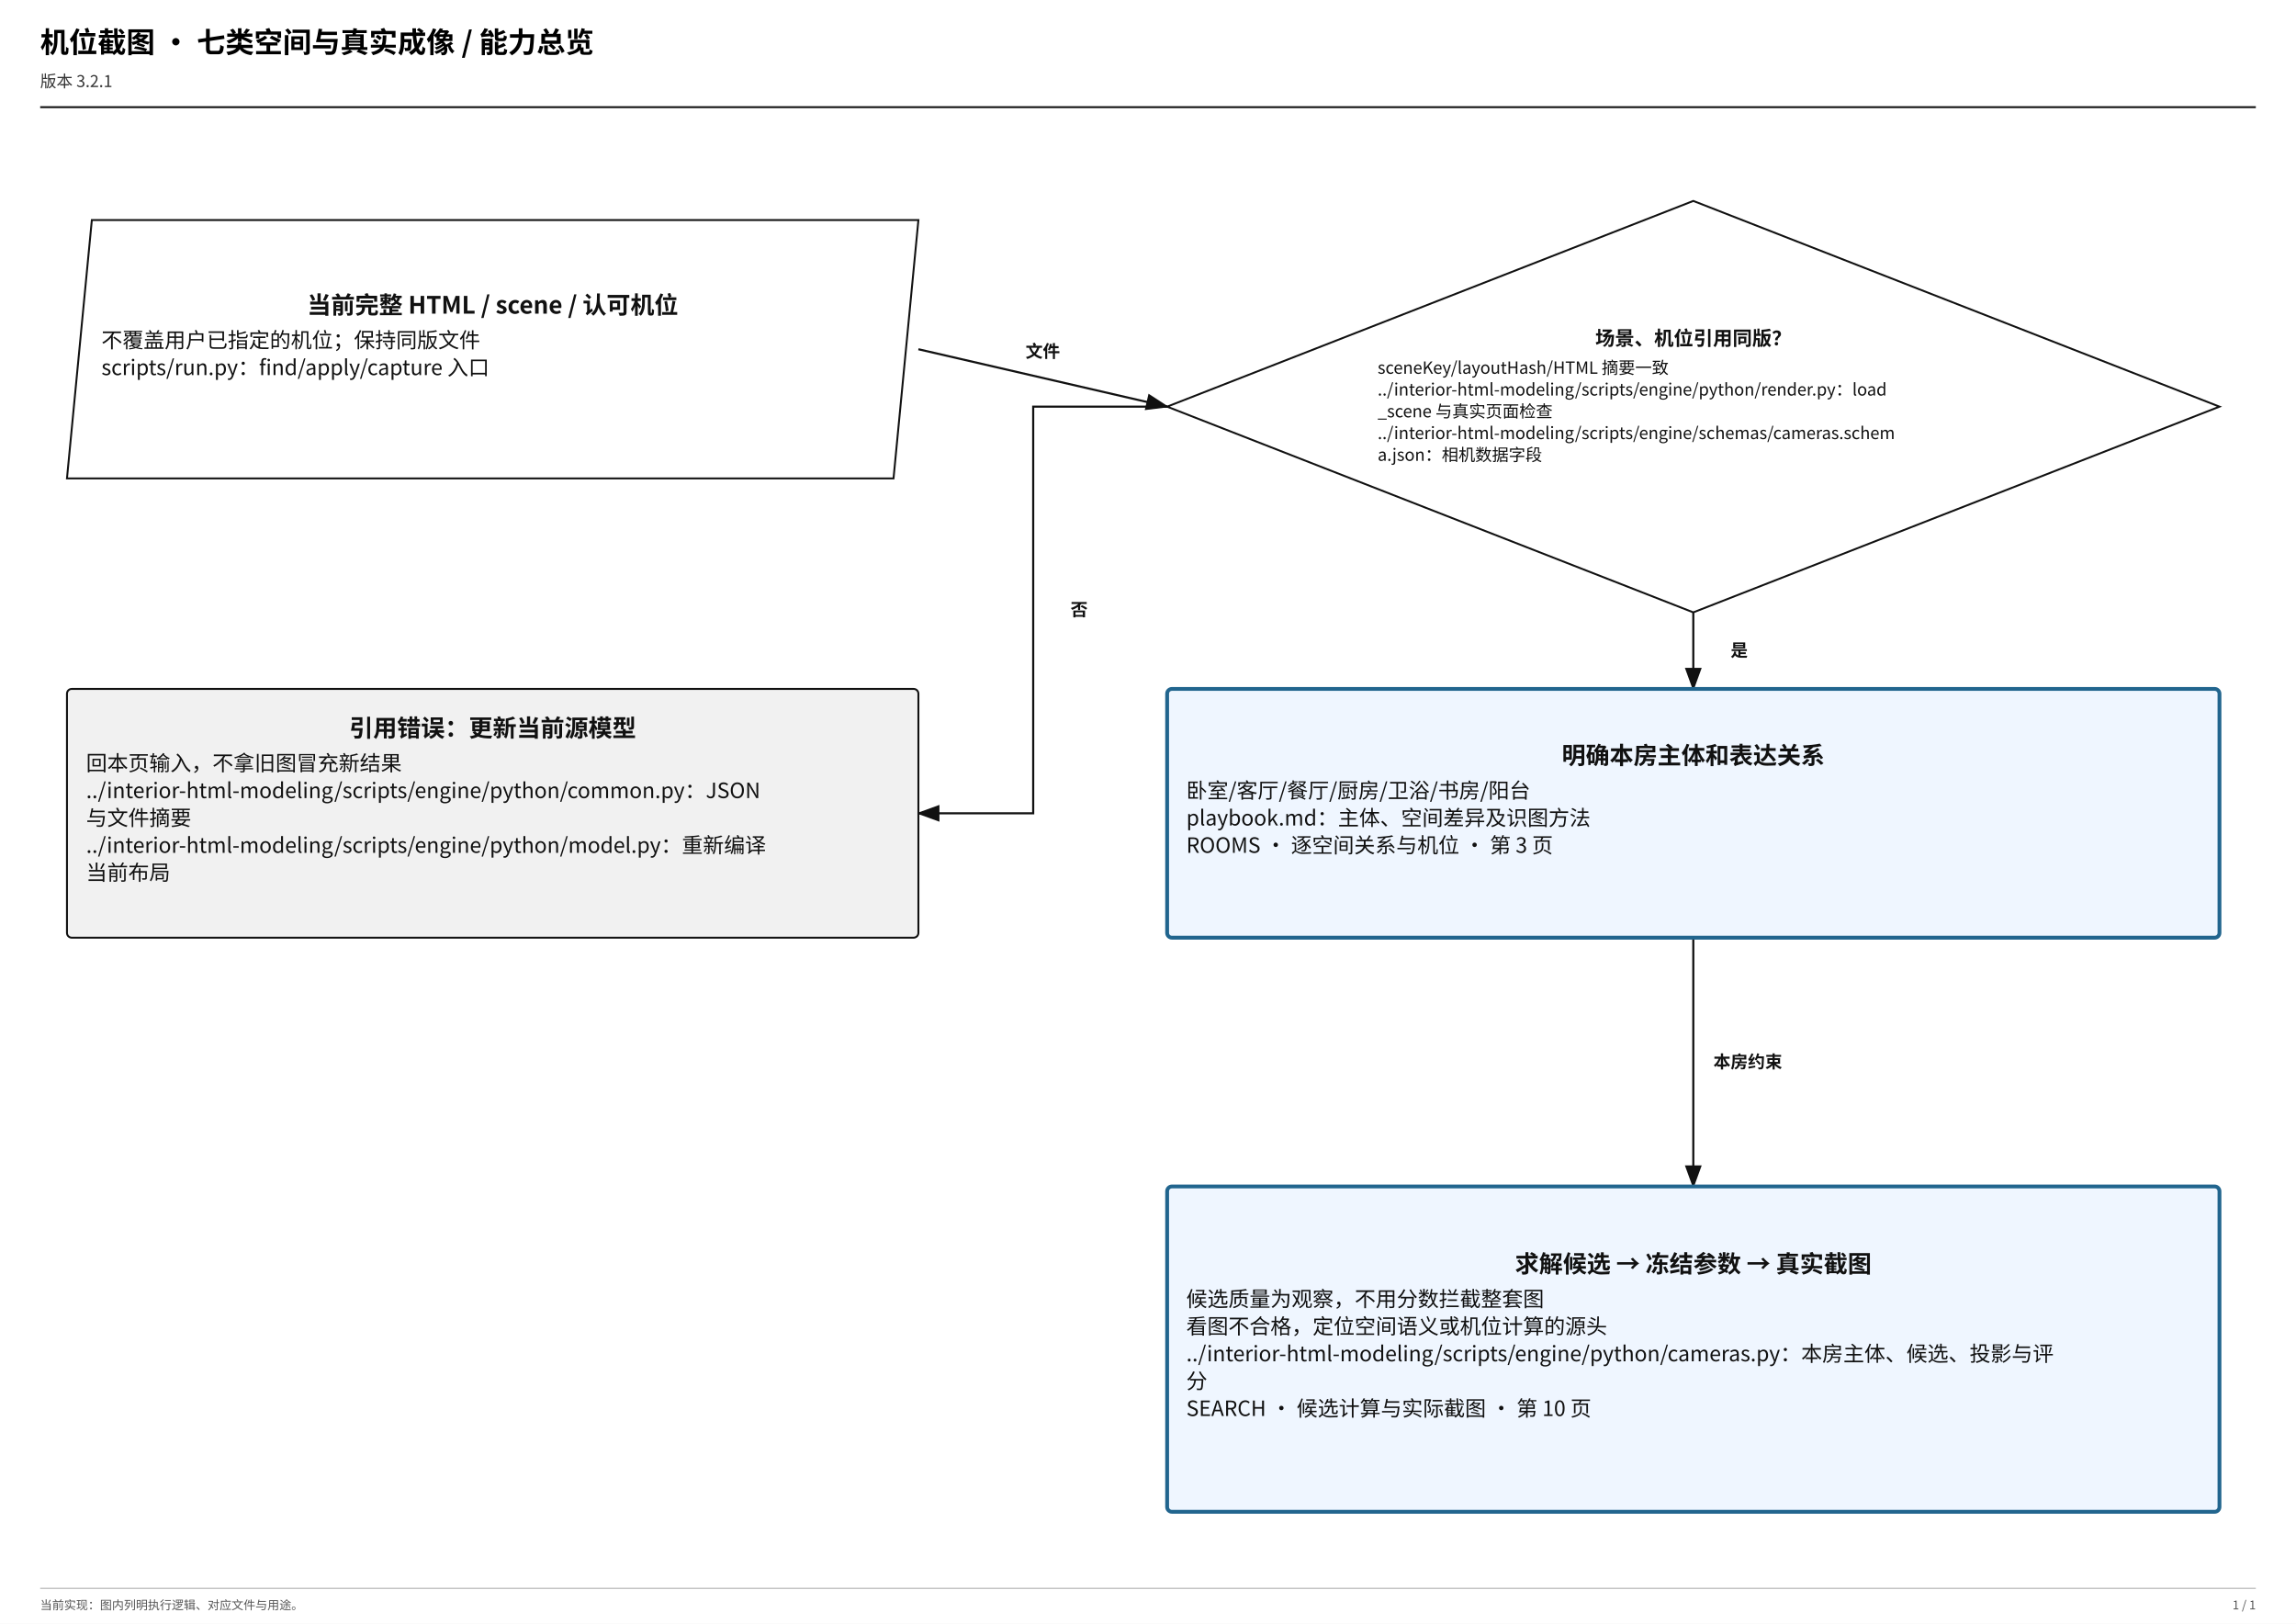
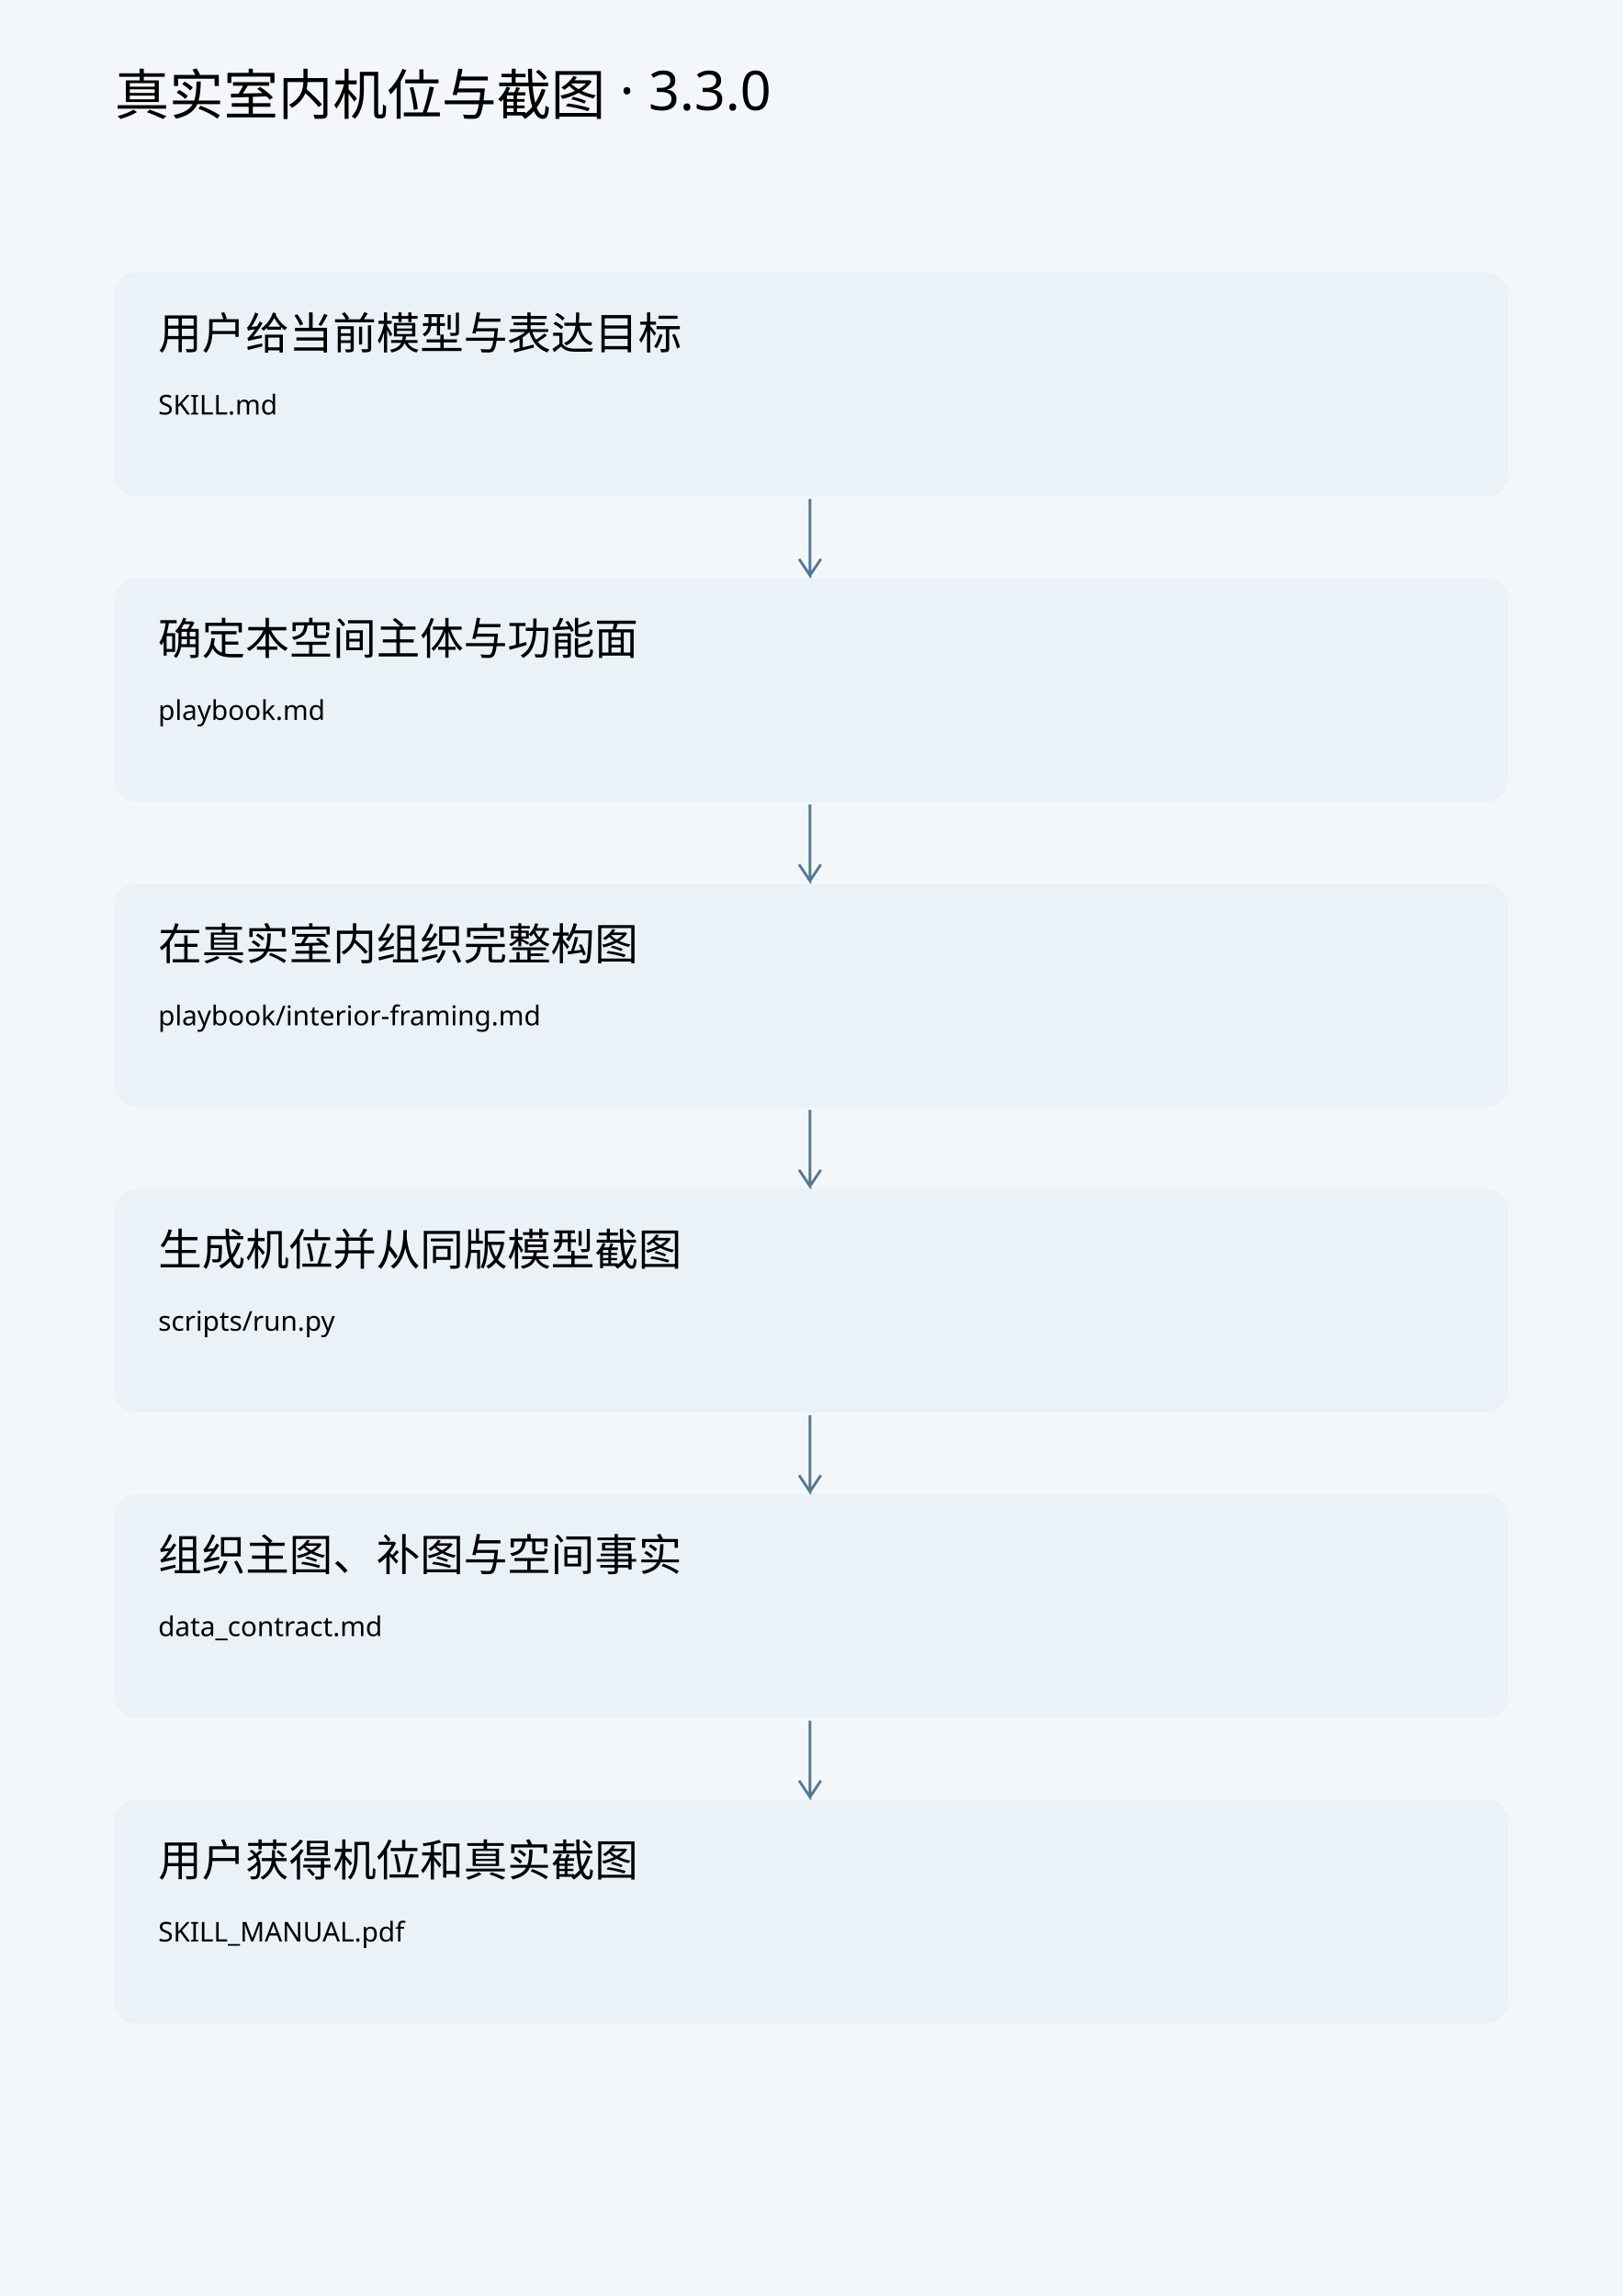
- <svg xmlns="http://www.w3.org/2000/svg" width="2400" height="1697" viewBox="0 0 2400 1697">
-   <defs>
-     <marker id="arrow" markerWidth="12" markerHeight="12" refX="10" refY="4" orient="auto" markerUnits="strokeWidth">
-       <path d="M0,0 L0,8 L11,4 z" fill="#111" />
-     </marker>
-     <style>text{font-family:"Noto Sans CJK SC","Microsoft YaHei","PingFang SC",Arial,sans-serif;letter-spacing:0}</style>
-   </defs>
-   <rect width="2400" height="1697" fill="#fff" />
-   <text x="42" y="55" font-size="30" font-weight="800">机位截图 · 七类空间与真实成像 / 能力总览</text>
-   <text x="42" y="91" font-size="17" fill="#333">版本 3.2.1</text>
-   <line x1="42" y1="112" x2="2358" y2="112" stroke="#111" stroke-width="2" />
-   <g>
-     <polyline points="960,365 1220,425" fill="none" stroke="#111" stroke-width="2.2" marker-end="url(#arrow)" />
-     <rect x="1054" y="352" width="72" height="31" rx="3" fill="#fff" fill-opacity="0.94" />
-     <text x="1090" y="373.62" text-anchor="middle" font-size="18" font-weight="600" fill="#111">
-       <tspan x="1090" dy="0">文件</tspan>
-     </text>
-   </g>
-   <g>
-     <polyline points="1220,425 1080,425 1080,850 960,850" fill="none" stroke="#111" stroke-width="2.2" marker-end="url(#arrow)" />
-     <rect x="1092" y="622" width="72" height="31" rx="3" fill="#fff" fill-opacity="0.94" />
-     <text x="1128" y="643.62" text-anchor="middle" font-size="18" font-weight="600" fill="#111">
-       <tspan x="1128" dy="0">否</tspan>
-     </text>
-   </g>
-   <g>
-     <polyline points="1770,640 1770,720" fill="none" stroke="#111" stroke-width="2.2" marker-end="url(#arrow)" />
-     <rect x="1782" y="664.5" width="72" height="31" rx="3" fill="#fff" fill-opacity="0.94" />
-     <text x="1818" y="686.12" text-anchor="middle" font-size="18" font-weight="600" fill="#111">
-       <tspan x="1818" dy="0">是</tspan>
-     </text>
-   </g>
-   <g>
-     <polyline points="1770,980 1770,1240" fill="none" stroke="#111" stroke-width="2.2" marker-end="url(#arrow)" />
-     <rect x="1782" y="1094.5" width="90" height="31" rx="3" fill="#fff" fill-opacity="0.94" />
-     <text x="1827" y="1116.12" text-anchor="middle" font-size="18" font-weight="600" fill="#111">
-       <tspan x="1827" dy="0">本房约束</tspan>
-     </text>
-   </g>
-   <g>
-     <polygon points="96,230 960,230 934,500 70,500" fill="#fff" stroke="#111" stroke-width="2" />
-     <text x="515" y="327.8" text-anchor="middle" font-size="25" font-weight="700" fill="#111">
-       <tspan x="515" dy="0">当前完整 HTML / scene / 认可机位</tspan>
-     </text>
-     <text x="106" y="363.4" text-anchor="start" font-size="22" font-weight="430" fill="#111">
-       <tspan x="106" dy="0">不覆盖用户已指定的机位；保持同版文件</tspan>
-       <tspan x="106" dy="28.6" />
-       <tspan x="106" dy="28.6">scripts/run.py：find/apply/capture 入口</tspan>
-     </text>
-   </g>
-   <g>
-     <polygon points="1770,210 2320,425 1770,640 1220,425" fill="#fff" stroke="#111" stroke-width="2" />
-     <text x="1770" y="360.875" text-anchor="middle" font-size="20.5" font-weight="700" fill="#111">
-       <tspan x="1770" dy="0">场景、机位引用同版？</tspan>
-     </text>
-     <text x="1440" y="390.625" text-anchor="start" font-size="17.5" font-weight="430" fill="#111">
-       <tspan x="1440" dy="0">sceneKey/layoutHash/HTML 摘要一致</tspan>
-       <tspan x="1440" dy="22.75" />
-       <tspan x="1440" dy="22.75">../interior-html-modeling/scripts/engine/python/render.py：load</tspan>
-       <tspan x="1440" dy="22.75">_scene 与真实页面检查</tspan>
-       <tspan x="1440" dy="22.75">../interior-html-modeling/scripts/engine/schemas/cameras.schem</tspan>
-       <tspan x="1440" dy="22.75">a.json：相机数据字段</tspan>
-     </text>
-   </g>
-   <g>
-     <rect x="70" y="720" width="890" height="260" rx="5" fill="#f1f1f1" stroke="#111" stroke-width="2" />
-     <text x="515" y="769.9" text-anchor="middle" font-size="25" font-weight="700" fill="#111">
-       <tspan x="515" dy="0">引用错误：更新当前源模型</tspan>
-     </text>
-     <text x="90" y="805.5" text-anchor="start" font-size="22" font-weight="430" fill="#111">
-       <tspan x="90" dy="0">回本页输入，不拿旧图冒充新结果</tspan>
-       <tspan x="90" dy="28.6" />
-       <tspan x="90" dy="28.6">../interior-html-modeling/scripts/engine/python/common.py：JSON </tspan>
-       <tspan x="90" dy="28.6">与文件摘要</tspan>
-       <tspan x="90" dy="28.6">../interior-html-modeling/scripts/engine/python/model.py：重新编译</tspan>
-       <tspan x="90" dy="28.6">当前布局</tspan>
-     </text>
-   </g>
-   <g>
-     <rect x="1220" y="720" width="1100" height="260" rx="5" fill="#eff6ff" stroke="#21658e" stroke-width="4" />
-     <text x="1770" y="798.5" text-anchor="middle" font-size="25" font-weight="700" fill="#111">
-       <tspan x="1770" dy="0">明确本房主体和表达关系</tspan>
-     </text>
-     <text x="1240" y="834.1" text-anchor="start" font-size="22" font-weight="430" fill="#111">
-       <tspan x="1240" dy="0">卧室/客厅/餐厅/厨房/卫浴/书房/阳台</tspan>
-       <tspan x="1240" dy="28.6" />
-       <tspan x="1240" dy="28.6">playbook.md：主体、空间差异及识图方法</tspan>
-       <tspan x="1240" dy="28.6">ROOMS · 逐空间关系与机位 · 第 3 页</tspan>
-     </text>
-   </g>
-   <g>
-     <rect x="1220" y="1240" width="1100" height="340" rx="5" fill="#eff6ff" stroke="#21658e" stroke-width="4" />
-     <text x="1770" y="1329.9" text-anchor="middle" font-size="25" font-weight="700" fill="#111">
-       <tspan x="1770" dy="0">求解候选 → 冻结参数 → 真实截图</tspan>
-     </text>
-     <text x="1240" y="1365.5" text-anchor="start" font-size="22" font-weight="430" fill="#111">
-       <tspan x="1240" dy="0">候选质量为观察，不用分数拦截整套图</tspan>
-       <tspan x="1240" dy="28.6">看图不合格，定位空间语义或机位计算的源头</tspan>
-       <tspan x="1240" dy="28.6" />
-       <tspan x="1240" dy="28.6">../interior-html-modeling/scripts/engine/python/cameras.py：本房主体、候选、投影与评</tspan>
-       <tspan x="1240" dy="28.6">分</tspan>
-       <tspan x="1240" dy="28.6">SEARCH · 候选计算与实际截图 · 第 10 页</tspan>
-     </text>
-   </g>
-   <line x1="42" y1="1660" x2="2358" y2="1660" stroke="#aaa" stroke-width="1" />
-   <text x="42" y="1682" font-size="12.5" fill="#555">当前实现：图内列明执行逻辑、对应文件与用途。</text>
-   <text x="2358" y="1682" text-anchor="end" font-size="12.5" fill="#555">1 / 1</text>
+ <svg xmlns="http://www.w3.org/2000/svg" width="595" height="842" viewBox="0 0 595 842">
+   <rect width="595" height="842" fill="#f4f7fa" />
+   <text x="42" y="42" font-family="sans-serif" font-size="20">真实室内机位与截图 · 3.3.0</text>
+   <rect x="42" y="100" width="511" height="82" rx="8" fill="#eaf1f7" />
+   <text x="58" y="128" font-family="sans-serif" font-size="16">用户给当前模型与表达目标</text>
+   <text x="58" y="152" font-family="sans-serif" font-size="10">SKILL.md</text>
+   <path d="M297 183 v28 l-4 -6 m4 6 l4 -6" fill="none" stroke="#537893" />
+   <rect x="42" y="212" width="511" height="82" rx="8" fill="#eaf1f7" />
+   <text x="58" y="240" font-family="sans-serif" font-size="16">确定本空间主体与功能面</text>
+   <text x="58" y="264" font-family="sans-serif" font-size="10">playbook.md</text>
+   <path d="M297 295 v28 l-4 -6 m4 6 l4 -6" fill="none" stroke="#537893" />
+   <rect x="42" y="324" width="511" height="82" rx="8" fill="#eaf1f7" />
+   <text x="58" y="352" font-family="sans-serif" font-size="16">在真实室内组织完整构图</text>
+   <text x="58" y="376" font-family="sans-serif" font-size="10">playbook/interior-framing.md</text>
+   <path d="M297 407 v28 l-4 -6 m4 6 l4 -6" fill="none" stroke="#537893" />
+   <rect x="42" y="436" width="511" height="82" rx="8" fill="#eaf1f7" />
+   <text x="58" y="464" font-family="sans-serif" font-size="16">生成机位并从同版模型截图</text>
+   <text x="58" y="488" font-family="sans-serif" font-size="10">scripts/run.py</text>
+   <path d="M297 519 v28 l-4 -6 m4 6 l4 -6" fill="none" stroke="#537893" />
+   <rect x="42" y="548" width="511" height="82" rx="8" fill="#eaf1f7" />
+   <text x="58" y="576" font-family="sans-serif" font-size="16">组织主图、补图与空间事实</text>
+   <text x="58" y="600" font-family="sans-serif" font-size="10">data_contract.md</text>
+   <path d="M297 631 v28 l-4 -6 m4 6 l4 -6" fill="none" stroke="#537893" />
+   <rect x="42" y="660" width="511" height="82" rx="8" fill="#eaf1f7" />
+   <text x="58" y="688" font-family="sans-serif" font-size="16">用户获得机位和真实截图</text>
+   <text x="58" y="712" font-family="sans-serif" font-size="10">SKILL_MANUAL.pdf</text>
</svg>
